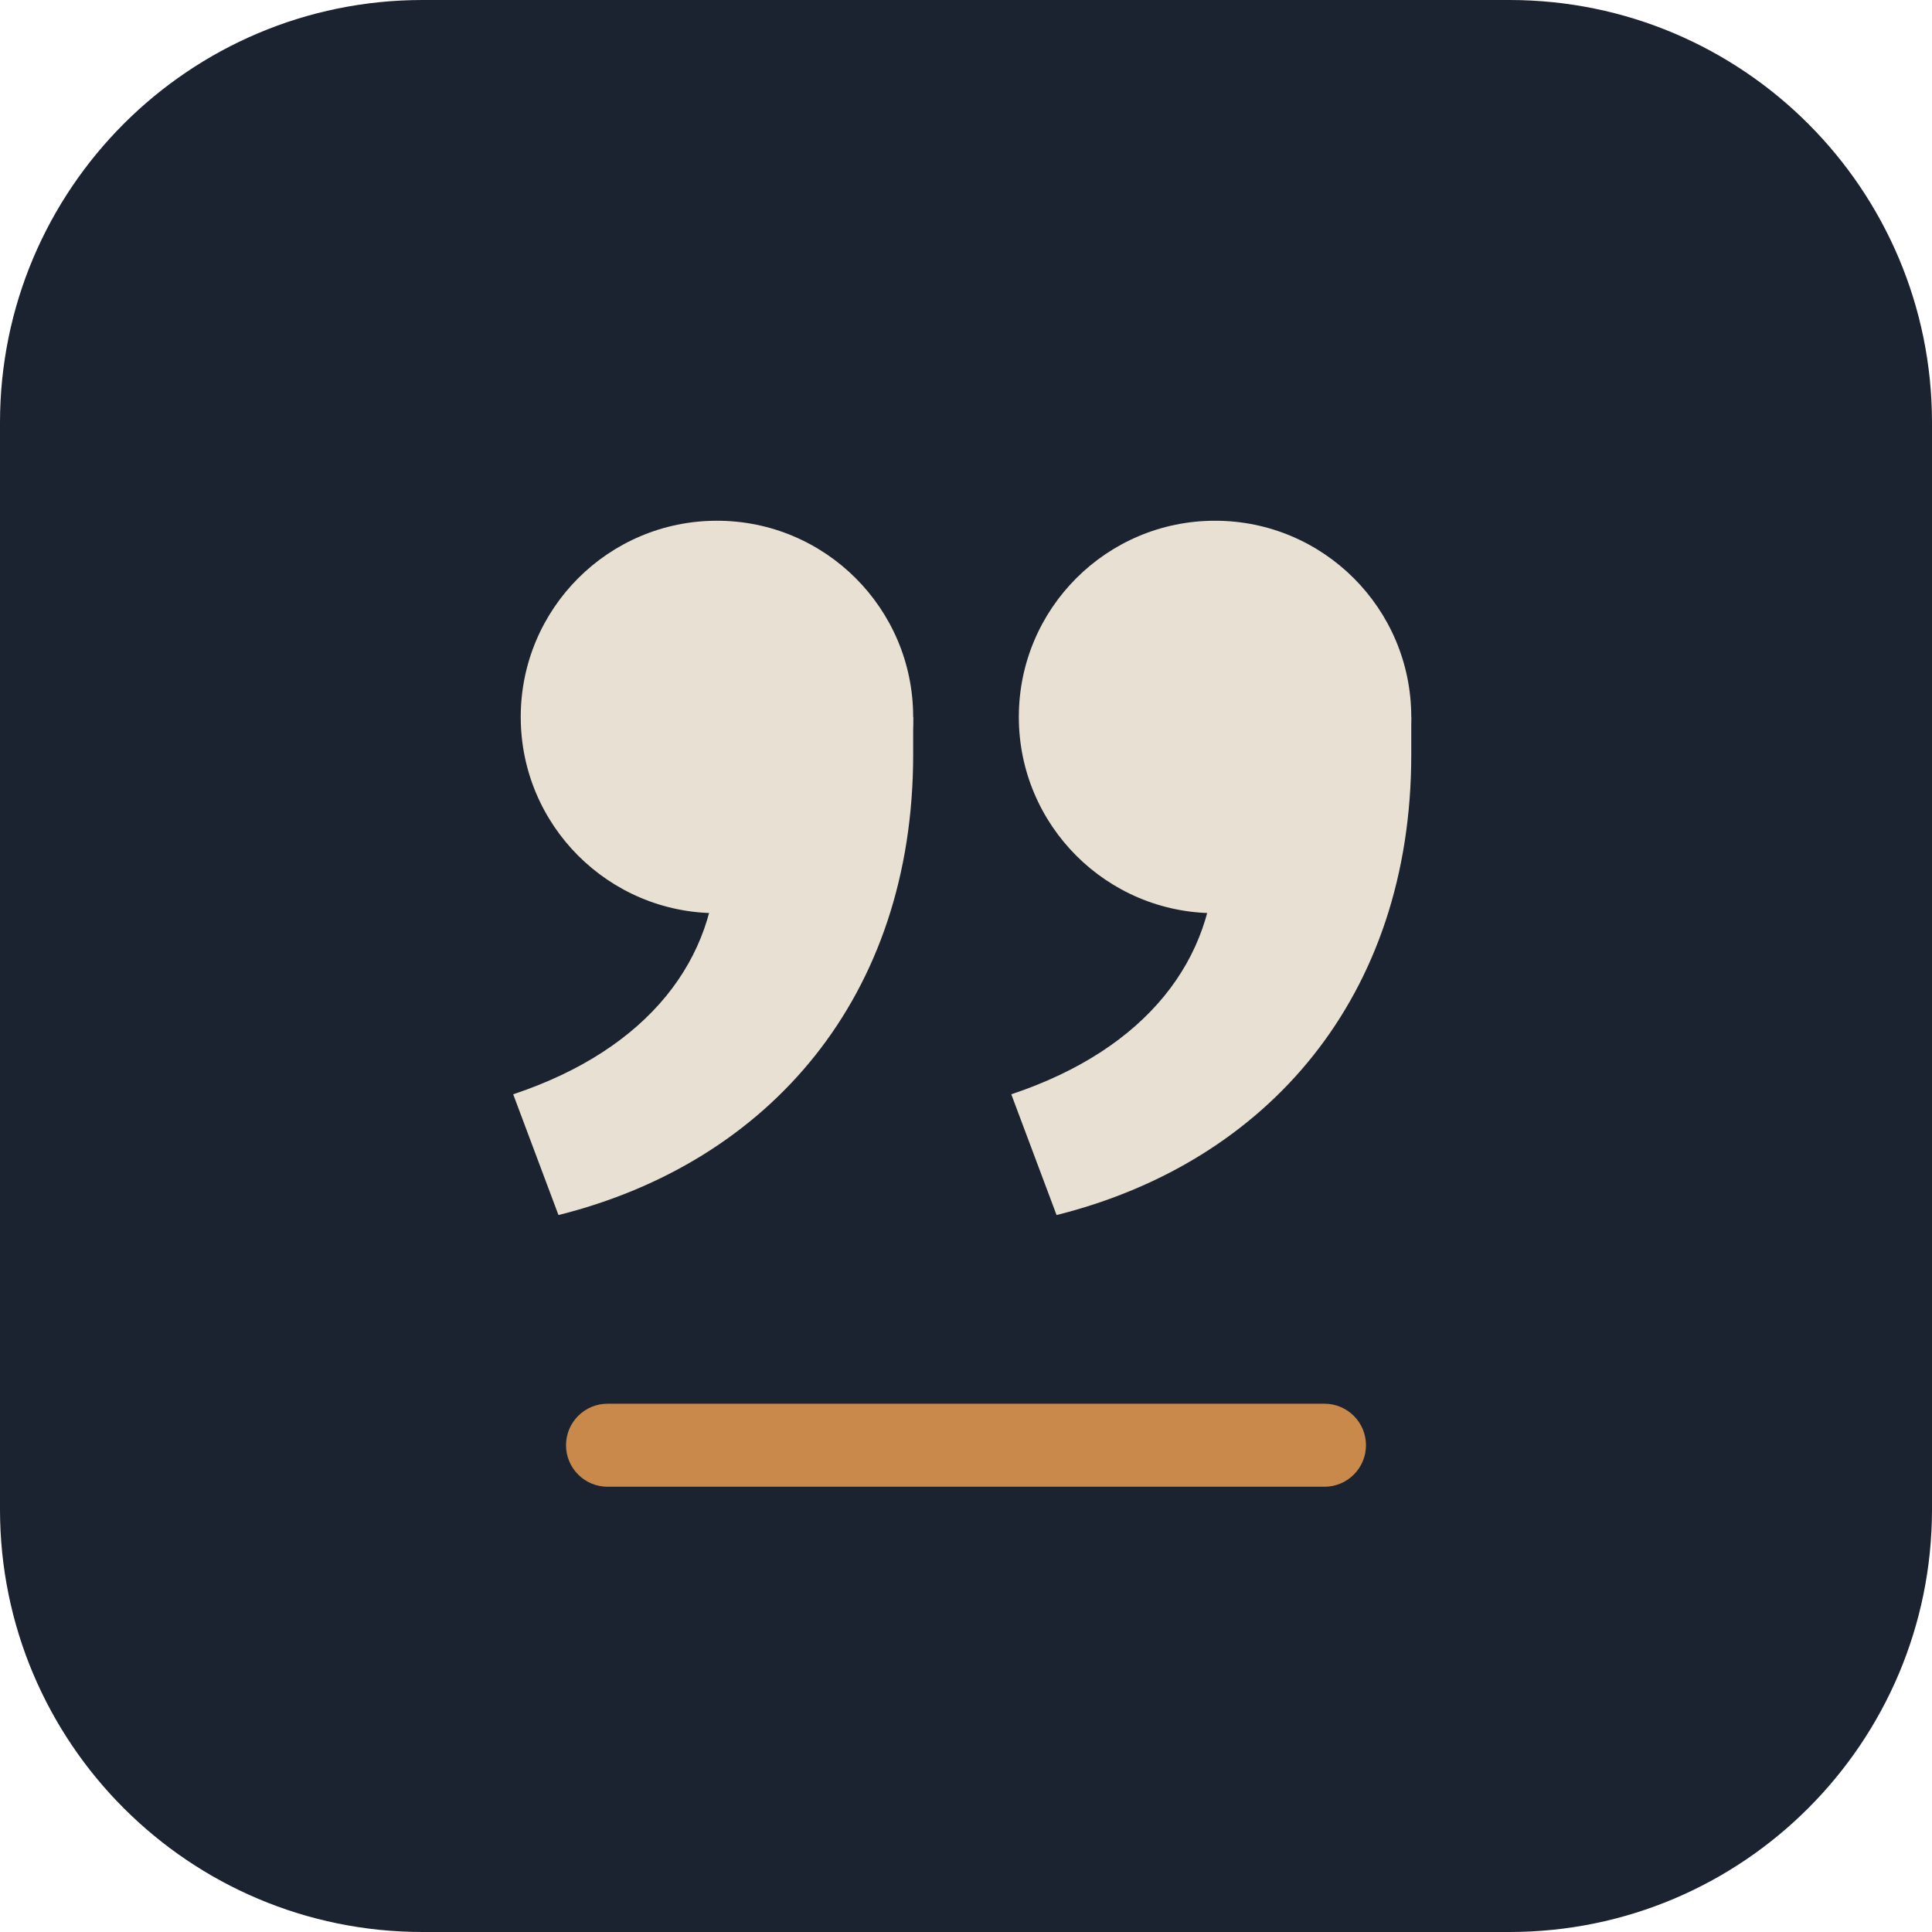
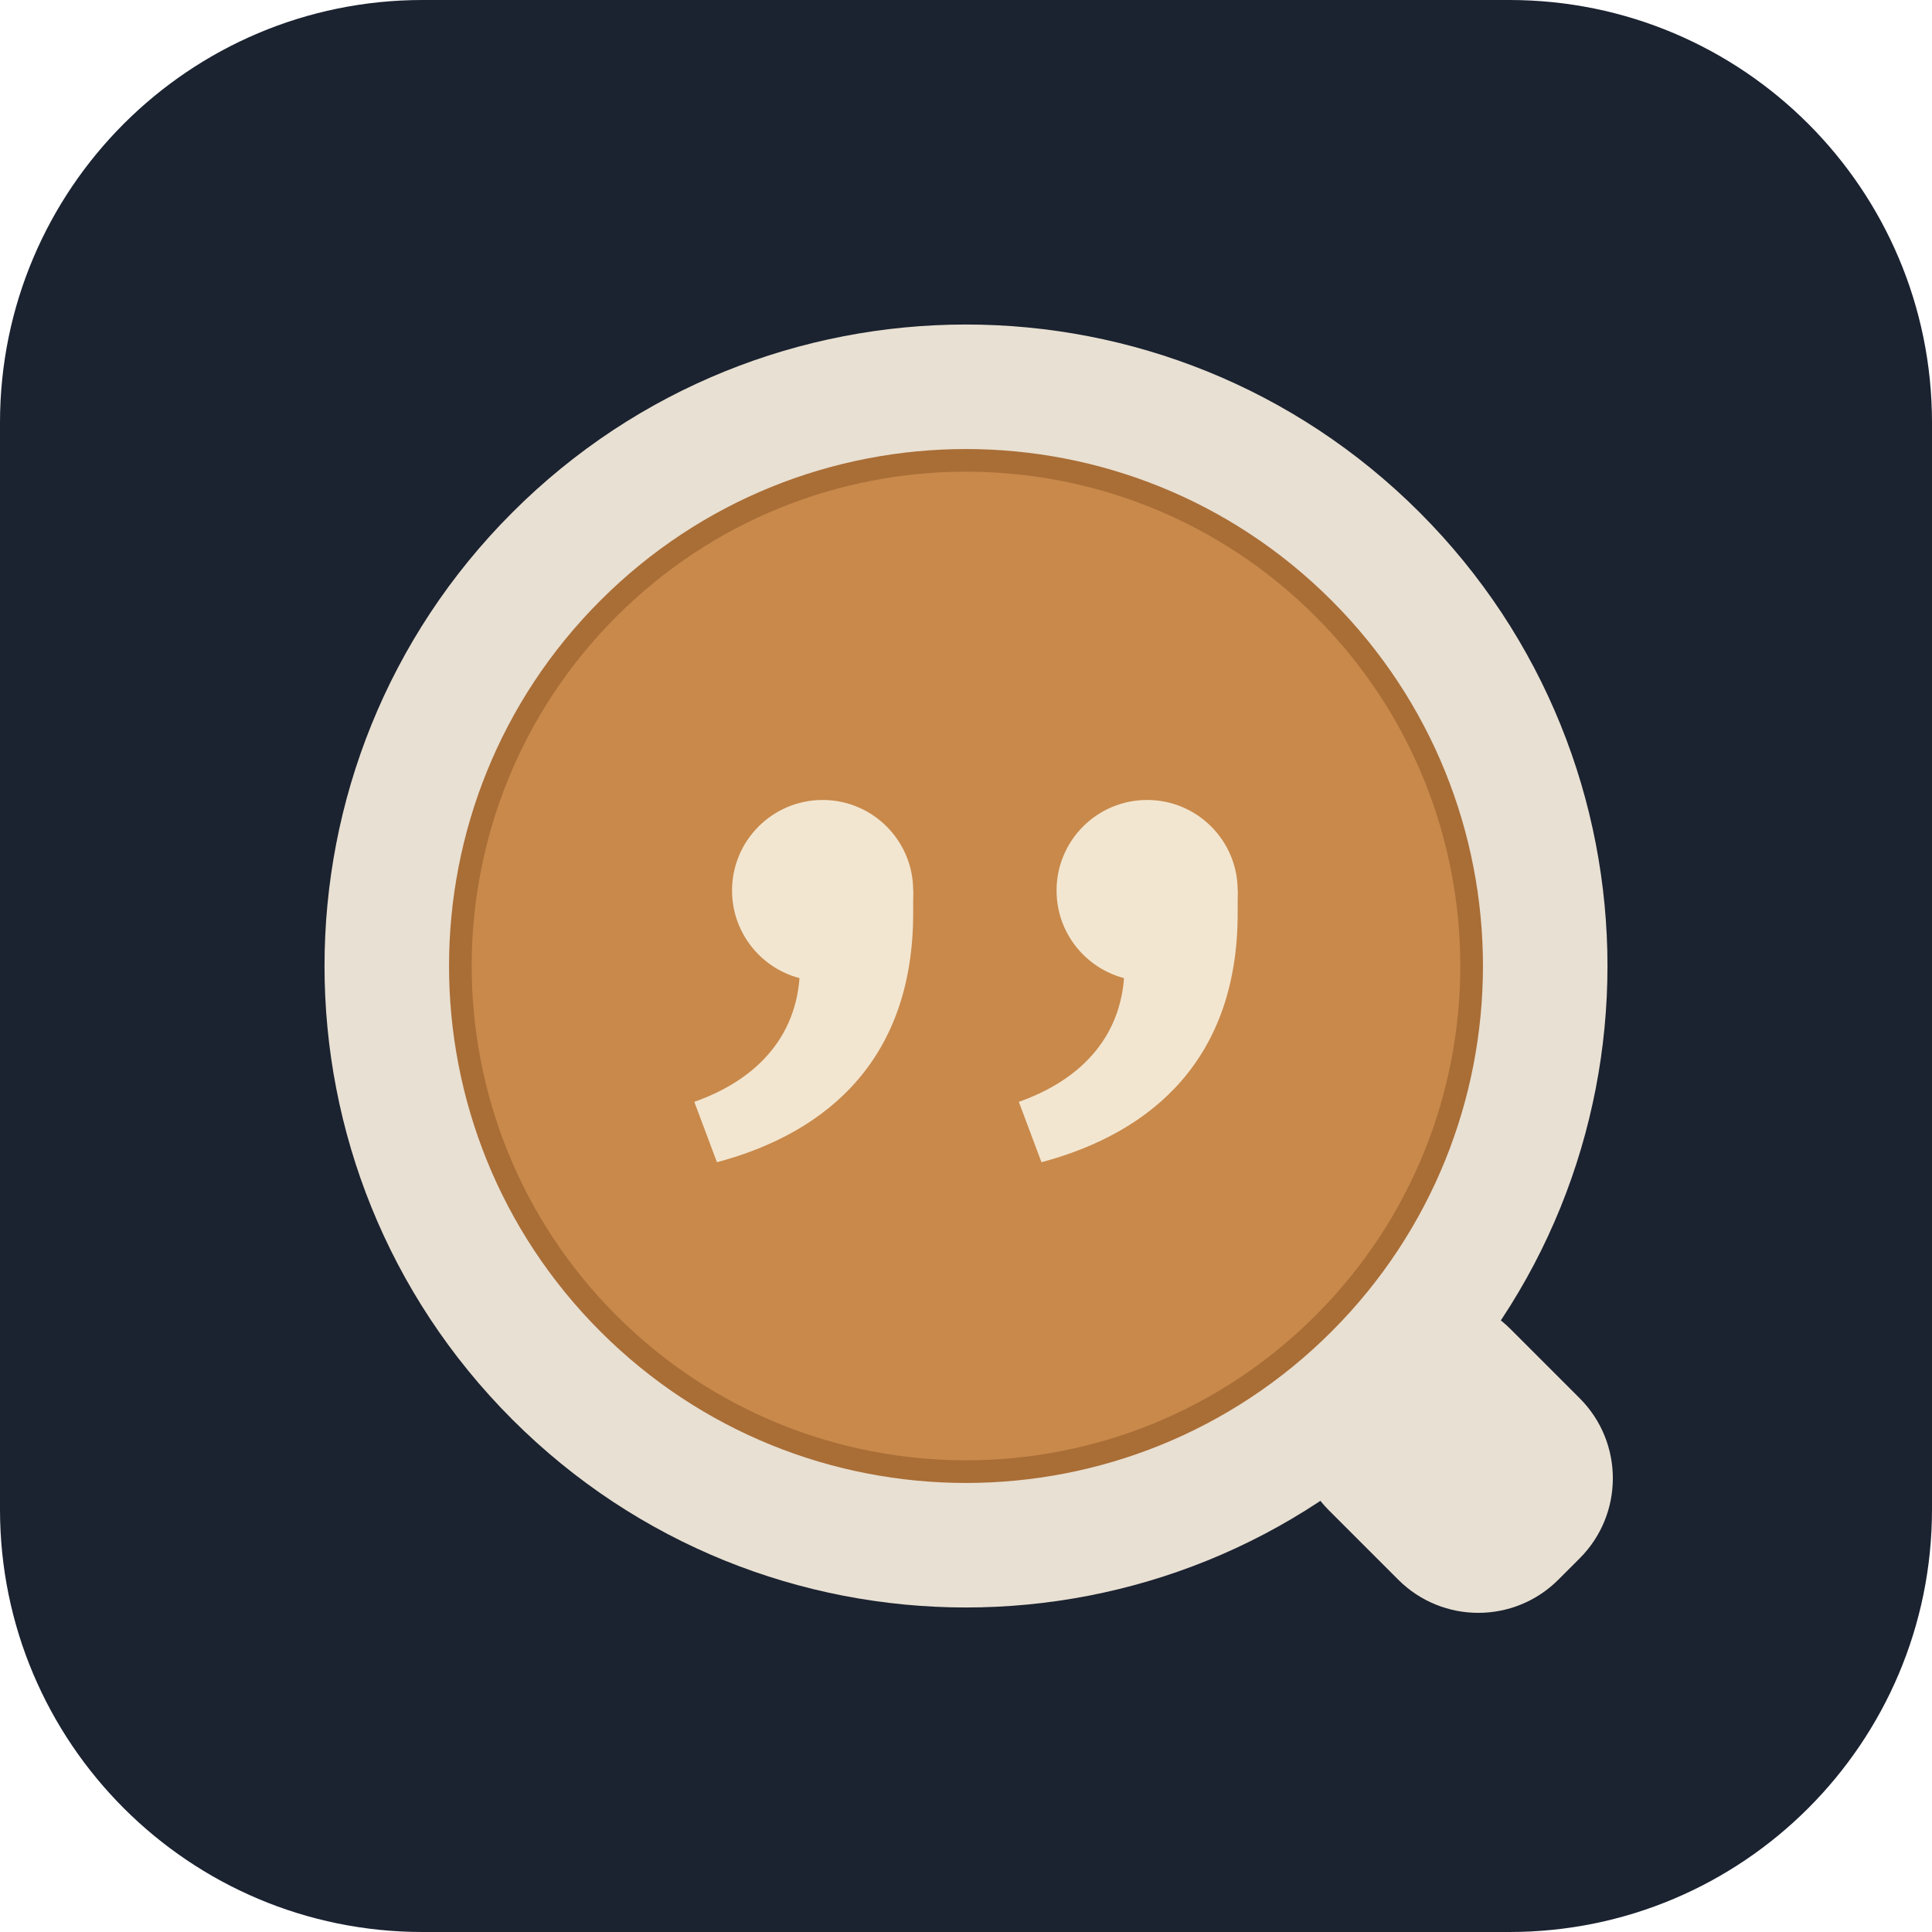
- <svg xmlns="http://www.w3.org/2000/svg" viewBox="0 0 512 512" role="img" aria-label="Quote of the Day">
+ <svg xmlns="http://www.w3.org/2000/svg" viewBox="0 0 512 512" role="img" aria-label="Coffee Quotes">
  <rect width="512" height="512" rx="112" fill="#1b2230" />
-   <g fill="#e8e0d2">
-     <g id="m" transform="translate(190 190)">
-       <circle r="52" />
-       <path d="M52 0V10C52 74 14 118-42 132L-54 100C-18 88 0 64 0 36Z" />
-     </g>
-     <use href="#m" x="132" />
+   <g transform="rotate(45 256 256)">
+     <circle cx="256" cy="256" r="170" fill="#e8e0d2" />
+     <circle cx="256" cy="256" r="134" fill="#c8894b" />
+     <circle cx="256" cy="256" r="134" fill="none" stroke="#a96d36" stroke-width="6" />
+     <rect x="396" y="222" width="86" height="68" rx="30" fill="#e8e0d2" />
  </g>
-   <rect x="150" y="372" width="212" height="22" rx="11" fill="#c8894b" />
+   <g fill="#f3e6d0">
+     <circle cx="218" cy="236" r="24" />
+     <path d="M242 236v6c0 38-22 58-52 66l-6-16c17-6 28-18 28-36z" />
+     <circle cx="304" cy="236" r="24" />
+     <path d="M328 236v6c0 38-22 58-52 66l-6-16c17-6 28-18 28-36z" />
+   </g>
</svg>
